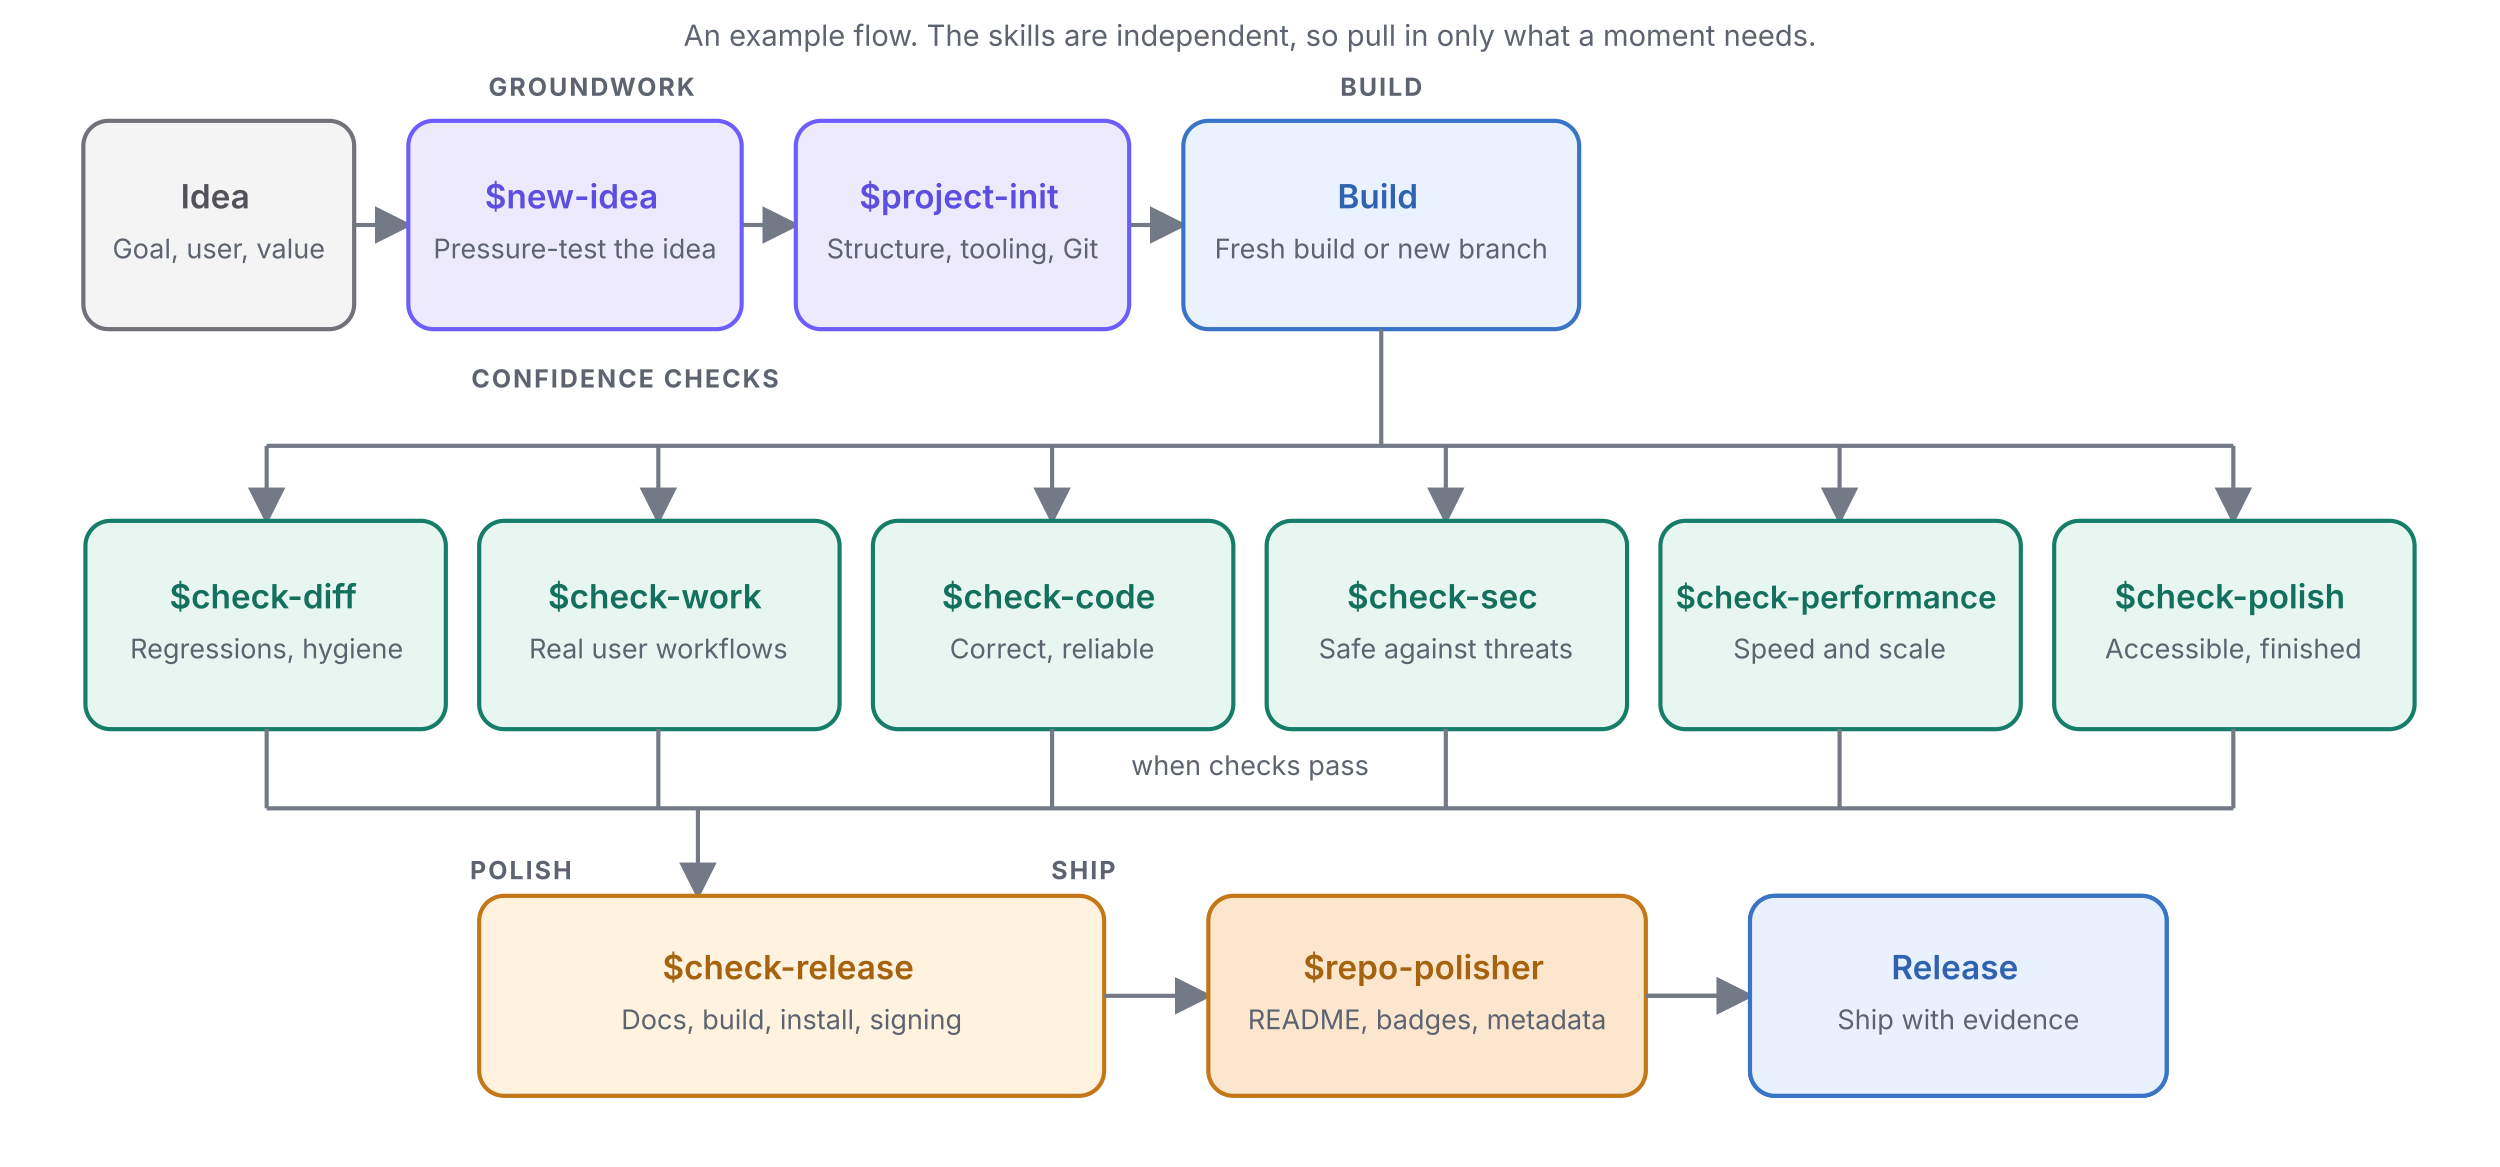
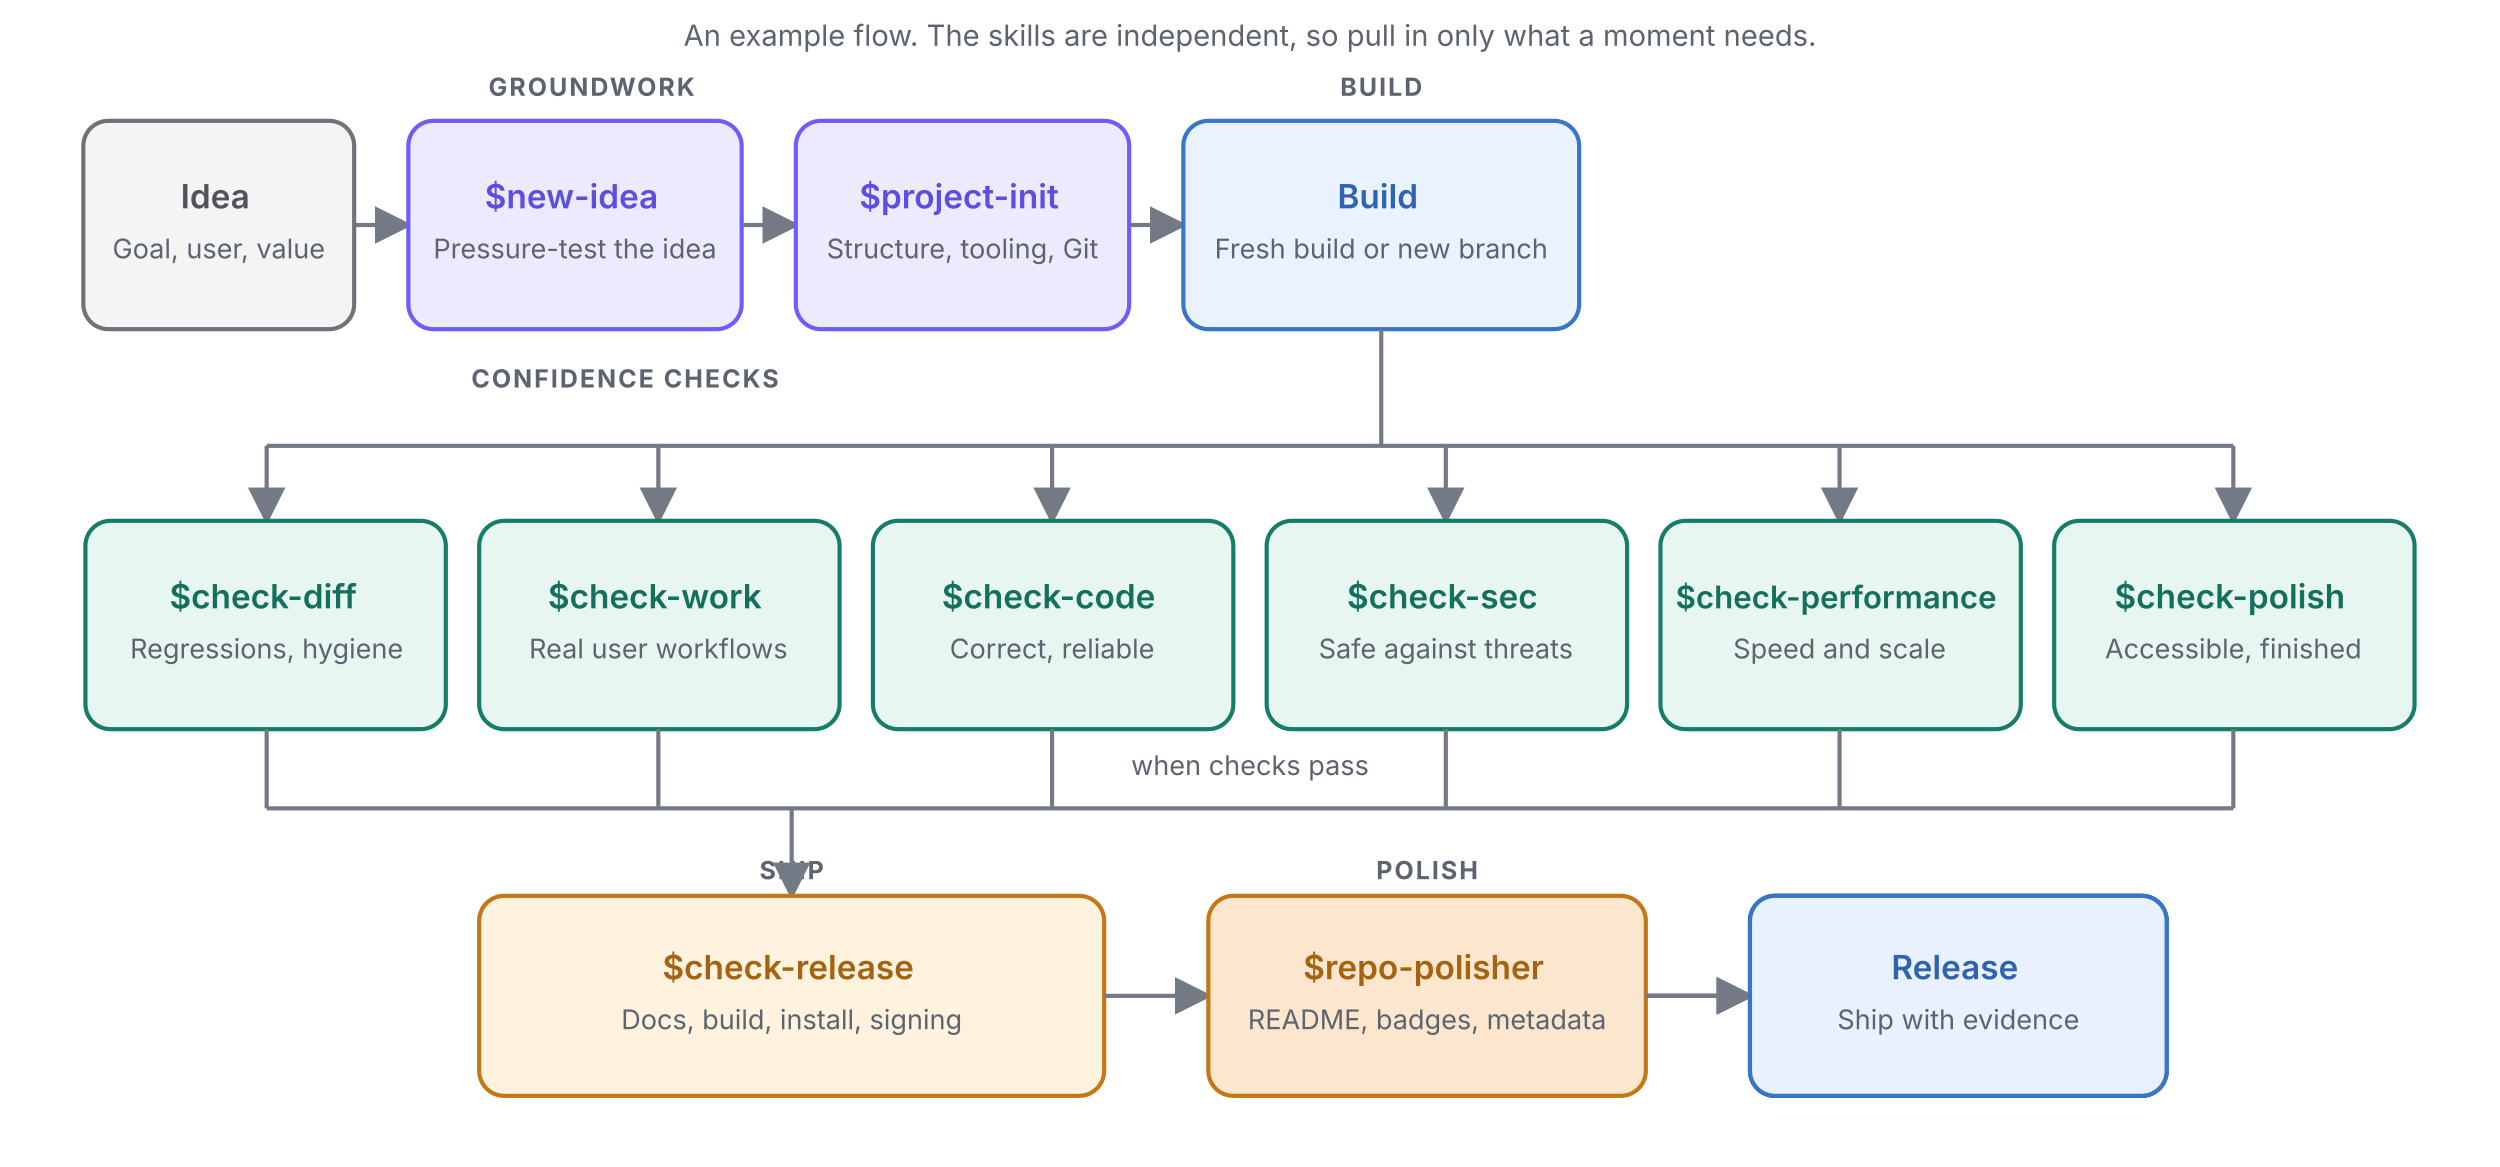
<svg xmlns="http://www.w3.org/2000/svg" viewBox="0 0 1200 560" role="img" aria-labelledby="title desc">
  <style>
    text { font-family: Inter, ui-sans-serif, system-ui, sans-serif; fill: #20232a; text-anchor: middle; }
    .step, .skill { font-weight: 600; font-size: 16px; }
    .detail { font-weight: 400; font-size: 13px; fill: #5d6470; }
    .sub { font-weight: 400; font-size: 14px; fill: #5d6470; }
    .group { font-weight: 700; font-size: 12px; fill: #5d6470; letter-spacing: 0.08em; }
    .node { stroke-width: 2; }
    .idea { fill: #f4f4f5; stroke: #71717a; }
    .start { fill: #eeeafd; stroke: #6d5dfc; }
    .build { fill: #eaf2ff; stroke: #3974c6; }
    .check { fill: #e7f6f1; stroke: #167d68; }
    .gate { fill: #fff2df; stroke: #c47716; }
    .release { fill: #e9f1ff; stroke: #3974c6; }
    .polish { fill: #fce7ce; stroke: #c47716; }
    .n-idea { fill: #52525b; }
    .n-start { fill: #5b4ee0; }
    .n-build { fill: #2f63b0; }
    .n-check { fill: #12705d; }
    .n-gate { fill: #a5620f; }
    .n-release { fill: #2f63b0; }
    .n-polish { fill: #a5620f; }
    .edge { fill: none; stroke: #737a86; stroke-width: 2; marker-end: url(#arrow); }
    .branch { fill: none; stroke: #737a86; stroke-width: 2; }
    @media (prefers-color-scheme: dark) {
      text { fill: #f2f3f5; }
      .detail, .group, .sub { fill: #bcc1ca; }
      .idea { fill: #292a2f; stroke: #a1a1aa; }
      .start { fill: #302a50; stroke: #9b8cff; }
      .build, .release { fill: #203555; stroke: #73a7ee; }
      .check { fill: #193d35; stroke: #46b596; }
      .gate, .polish { fill: #4a351b; stroke: #e1a34d; }
      .n-idea { fill: #d4d4d8; }
      .n-start { fill: #b3a6ff; }
      .n-build, .n-release { fill: #8fbaf0; }
      .n-check { fill: #5cc7a8; }
      .n-gate, .n-polish { fill: #eab866; }
      .edge, .branch { stroke: #aeb4bd; }
    }
  </style>
  <defs>
    <marker id="arrow" markerWidth="9" markerHeight="9" refX="8" refY="4.5" orient="auto">
      <path d="M0 0L9 4.5L0 9Z" fill="#737a86" />
    </marker>
  </defs>
  <text class="sub" x="600" y="22">An example flow. The skills are independent, so pull in only what a moment needs.</text>
  <text class="group" x="284" y="46">GROUNDWORK</text>
  <text class="group" x="663" y="46">BUILD</text>
  <path class="edge" d="M170 108H196" />
  <path class="edge" d="M356 108H382" />
  <path class="edge" d="M542 108H568" />
  <rect class="node idea" x="40" y="58" width="130" height="100" rx="12" />
  <text x="105" y="100">
    <tspan class="step n-idea" x="105">Idea</tspan>
    <tspan class="detail" x="105" dy="24">Goal, user, value</tspan>
  </text>
  <rect class="node start" x="196" y="58" width="160" height="100" rx="12" />
  <text x="276" y="100">
    <tspan class="skill n-start" x="276">$new-idea</tspan>
    <tspan class="detail" x="276" dy="24">Pressure-test the idea</tspan>
  </text>
  <rect class="node start" x="382" y="58" width="160" height="100" rx="12" />
  <text x="462" y="100">
    <tspan class="skill n-start" x="462">$project-init</tspan>
    <tspan class="detail" x="462" dy="24">Structure, tooling, Git</tspan>
  </text>
  <rect class="node build" x="568" y="58" width="190" height="100" rx="12" />
  <text x="663" y="100">
    <tspan class="step n-build" x="663">Build</tspan>
    <tspan class="detail" x="663" dy="24">Fresh build or new branch</tspan>
  </text>
  <path class="branch" d="M663 158V214" />
  <path class="branch" d="M128 214H1072" />
  <path class="edge" d="M128 214V250" />
  <path class="edge" d="M316 214V250" />
  <path class="edge" d="M505 214V250" />
  <path class="edge" d="M694 214V250" />
  <path class="edge" d="M883 214V250" />
  <path class="edge" d="M1072 214V250" />
  <text class="group" x="300" y="186">CONFIDENCE CHECKS</text>
  <rect class="node check" x="41" y="250" width="173" height="100" rx="12" />
  <text x="128" y="292">
    <tspan class="skill n-check" x="128">$check-diff</tspan>
    <tspan class="detail" x="128" dy="24">Regressions, hygiene</tspan>
  </text>
  <rect class="node check" x="230" y="250" width="173" height="100" rx="12" />
  <text x="316" y="292">
    <tspan class="skill n-check" x="316">$check-work</tspan>
    <tspan class="detail" x="316" dy="24">Real user workflows</tspan>
  </text>
  <rect class="node check" x="419" y="250" width="173" height="100" rx="12" />
  <text x="505" y="292">
    <tspan class="skill n-check" x="505">$check-code</tspan>
    <tspan class="detail" x="505" dy="24">Correct, reliable</tspan>
  </text>
  <rect class="node check" x="608" y="250" width="173" height="100" rx="12" />
  <text x="694" y="292">
    <tspan class="skill n-check" x="694">$check-sec</tspan>
    <tspan class="detail" x="694" dy="24">Safe against threats</tspan>
  </text>
  <rect class="node check" x="797" y="250" width="173" height="100" rx="12" />
  <text x="883" y="292">
    <tspan class="skill n-check" x="883" style="font-size:15px">$check-performance</tspan>
    <tspan class="detail" x="883" dy="24">Speed and scale</tspan>
  </text>
  <rect class="node check" x="986" y="250" width="173" height="100" rx="12" />
  <text x="1072" y="292">
    <tspan class="skill n-check" x="1072">$check-polish</tspan>
    <tspan class="detail" x="1072" dy="24">Accessible, finished</tspan>
  </text>
  <text class="detail" x="600" y="372">when checks pass</text>
  <path class="branch" d="M128 350V388" />
  <path class="branch" d="M316 350V388" />
  <path class="branch" d="M505 350V388" />
  <path class="branch" d="M694 350V388" />
  <path class="branch" d="M883 350V388" />
  <path class="branch" d="M1072 350V388" />
  <path class="branch" d="M128 388H1072" />
-   <text class="group" x="250" y="422">POLISH</text>
-   <text class="group" x="520" y="422">SHIP</text>
-   <path class="edge" d="M335 388V430" />
+   <text class="group" x="380" y="422">SHIP</text>
+   <text class="group" x="685" y="422">POLISH</text>
+   <path class="edge" d="M380 388V430" />
  <rect class="node gate" x="230" y="430" width="300" height="96" rx="12" />
  <text x="380" y="470">
    <tspan class="skill n-gate" x="380">$check-release</tspan>
    <tspan class="detail" x="380" dy="24">Docs, build, install, signing</tspan>
  </text>
  <path class="edge" d="M530 478H580" />
  <rect class="node polish" x="580" y="430" width="210" height="96" rx="12" />
  <text x="685" y="470">
    <tspan class="skill n-polish" x="685">$repo-polisher</tspan>
    <tspan class="detail" x="685" dy="24">README, badges, metadata</tspan>
  </text>
  <path class="edge" d="M790 478H840" />
  <rect class="node release" x="840" y="430" width="200" height="96" rx="12" />
  <text x="940" y="470">
    <tspan class="step n-release" x="940">Release</tspan>
    <tspan class="detail" x="940" dy="24">Ship with evidence</tspan>
  </text>
  <path class="edge" d="M790 478H840" />
  <rect class="node release" x="840" y="430" width="200" height="96" rx="12" />
  <text x="940" y="470">
    <tspan class="step n-release" x="940">Release</tspan>
    <tspan class="detail" x="940" dy="24">Ship with evidence</tspan>
  </text>
+   <path class="edge" d="M790 478H840" />
+   <rect class="node release" x="840" y="430" width="200" height="96" rx="12" />
+   <text x="940" y="470">
+     <tspan class="step n-release" x="940">Release</tspan>
+     <tspan class="detail" x="940" dy="24">Ship with evidence</tspan>
+   </text>
</svg>
